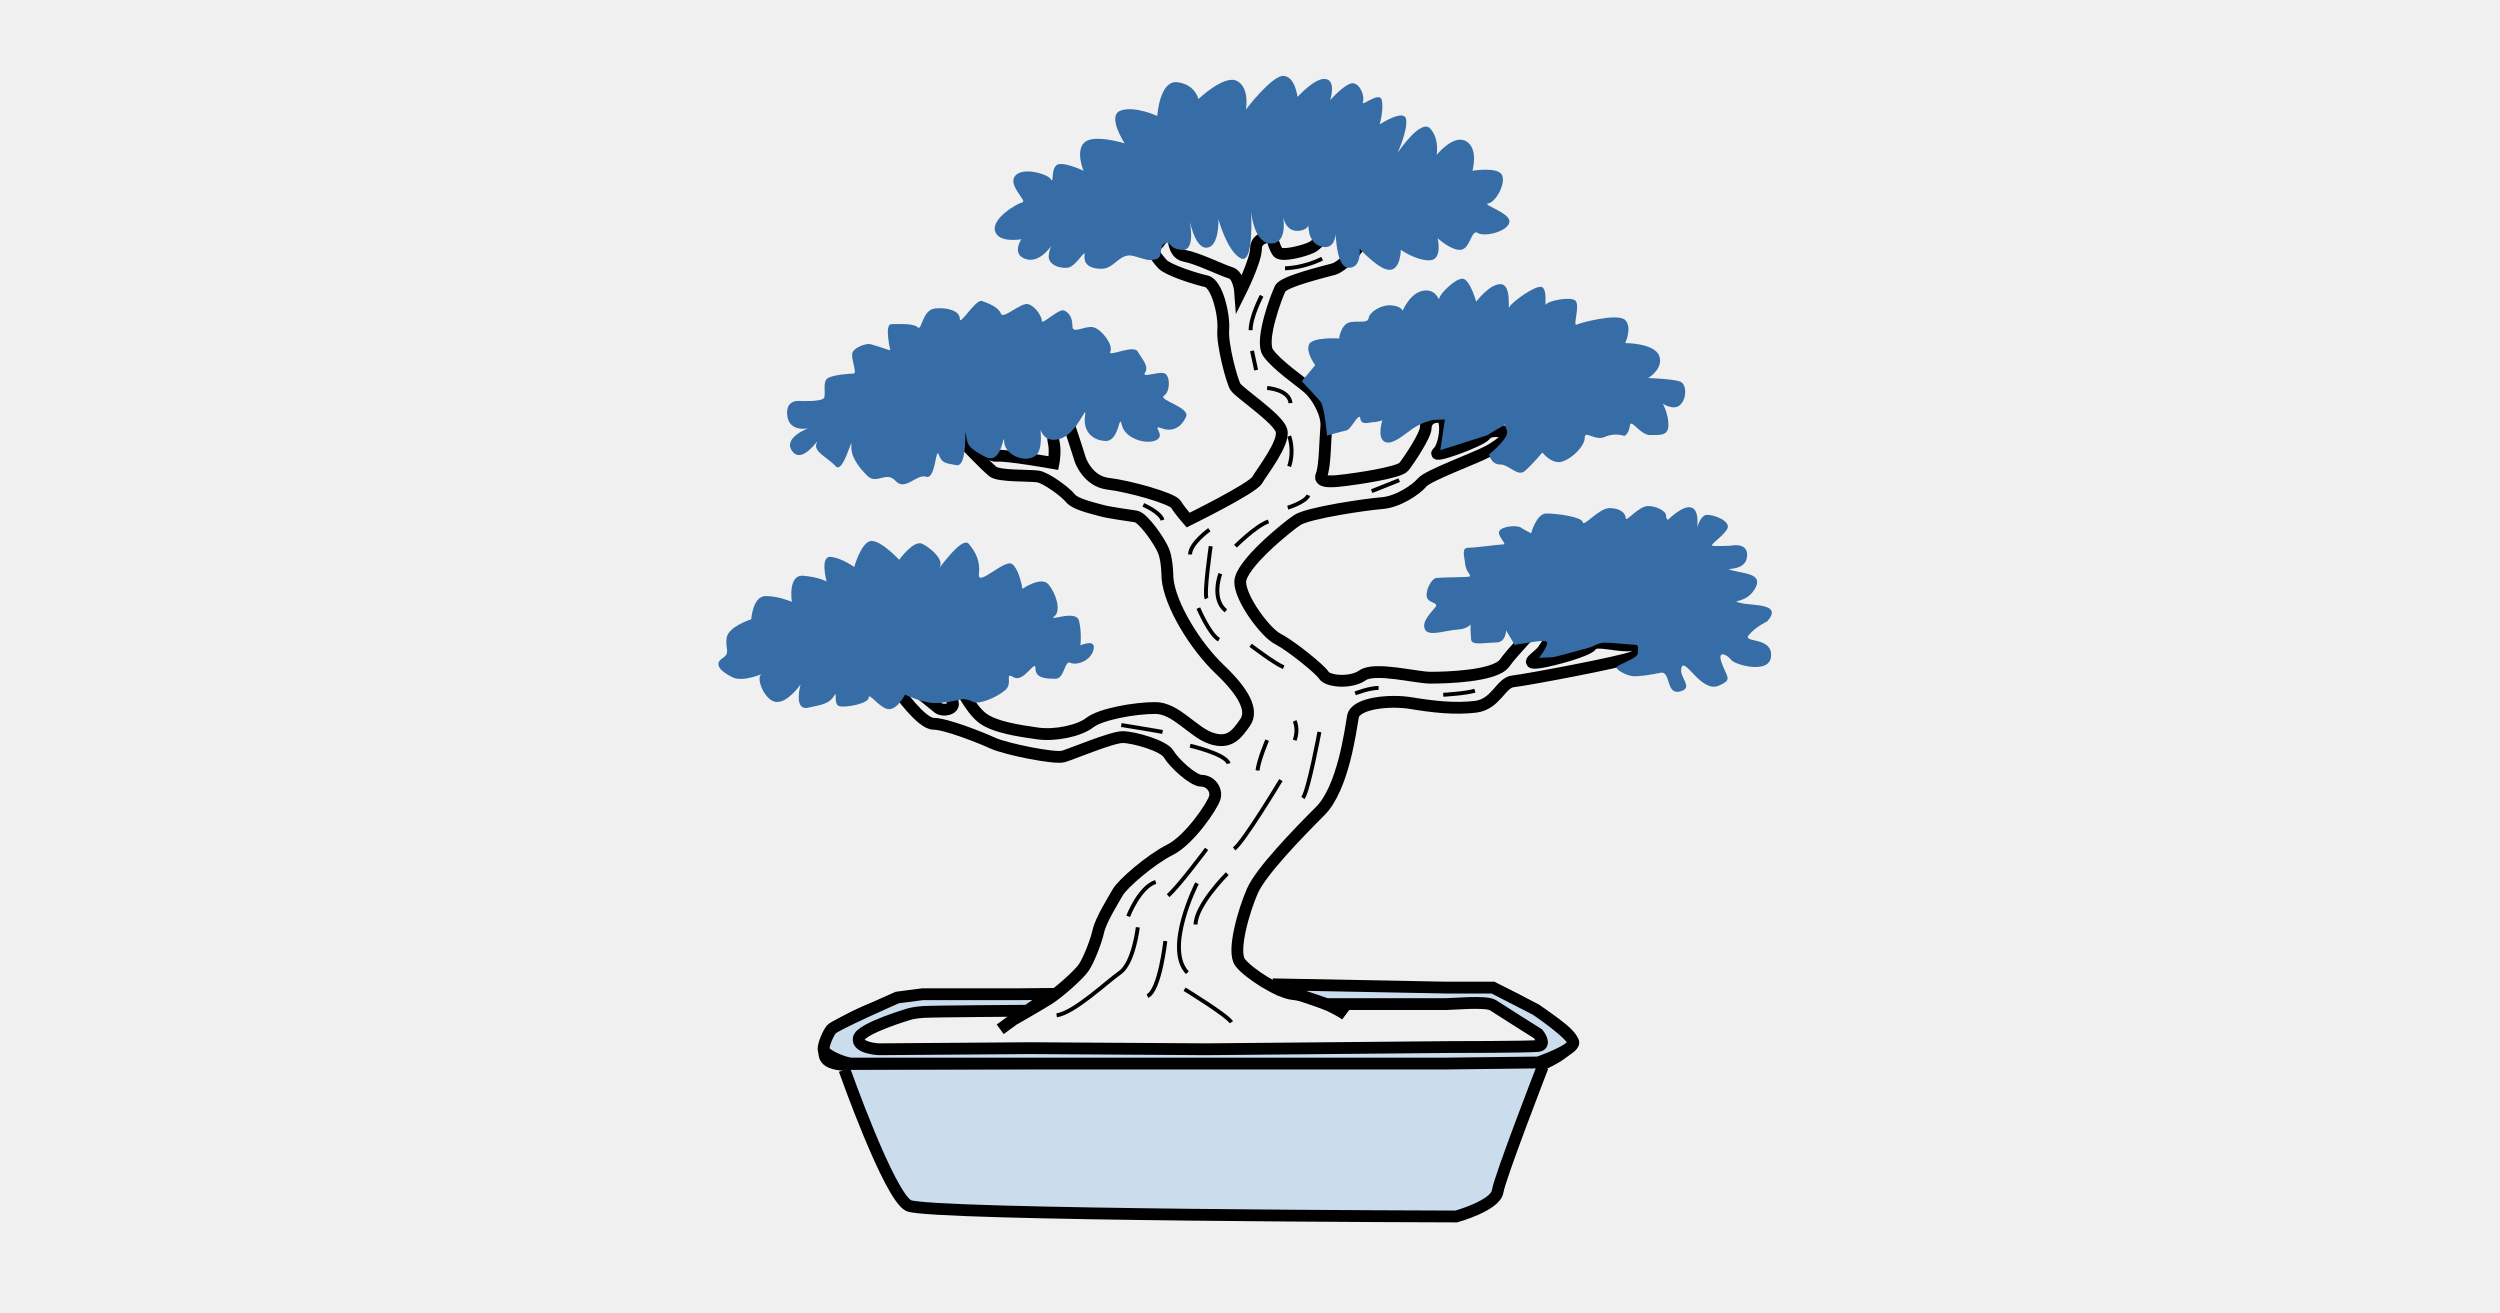
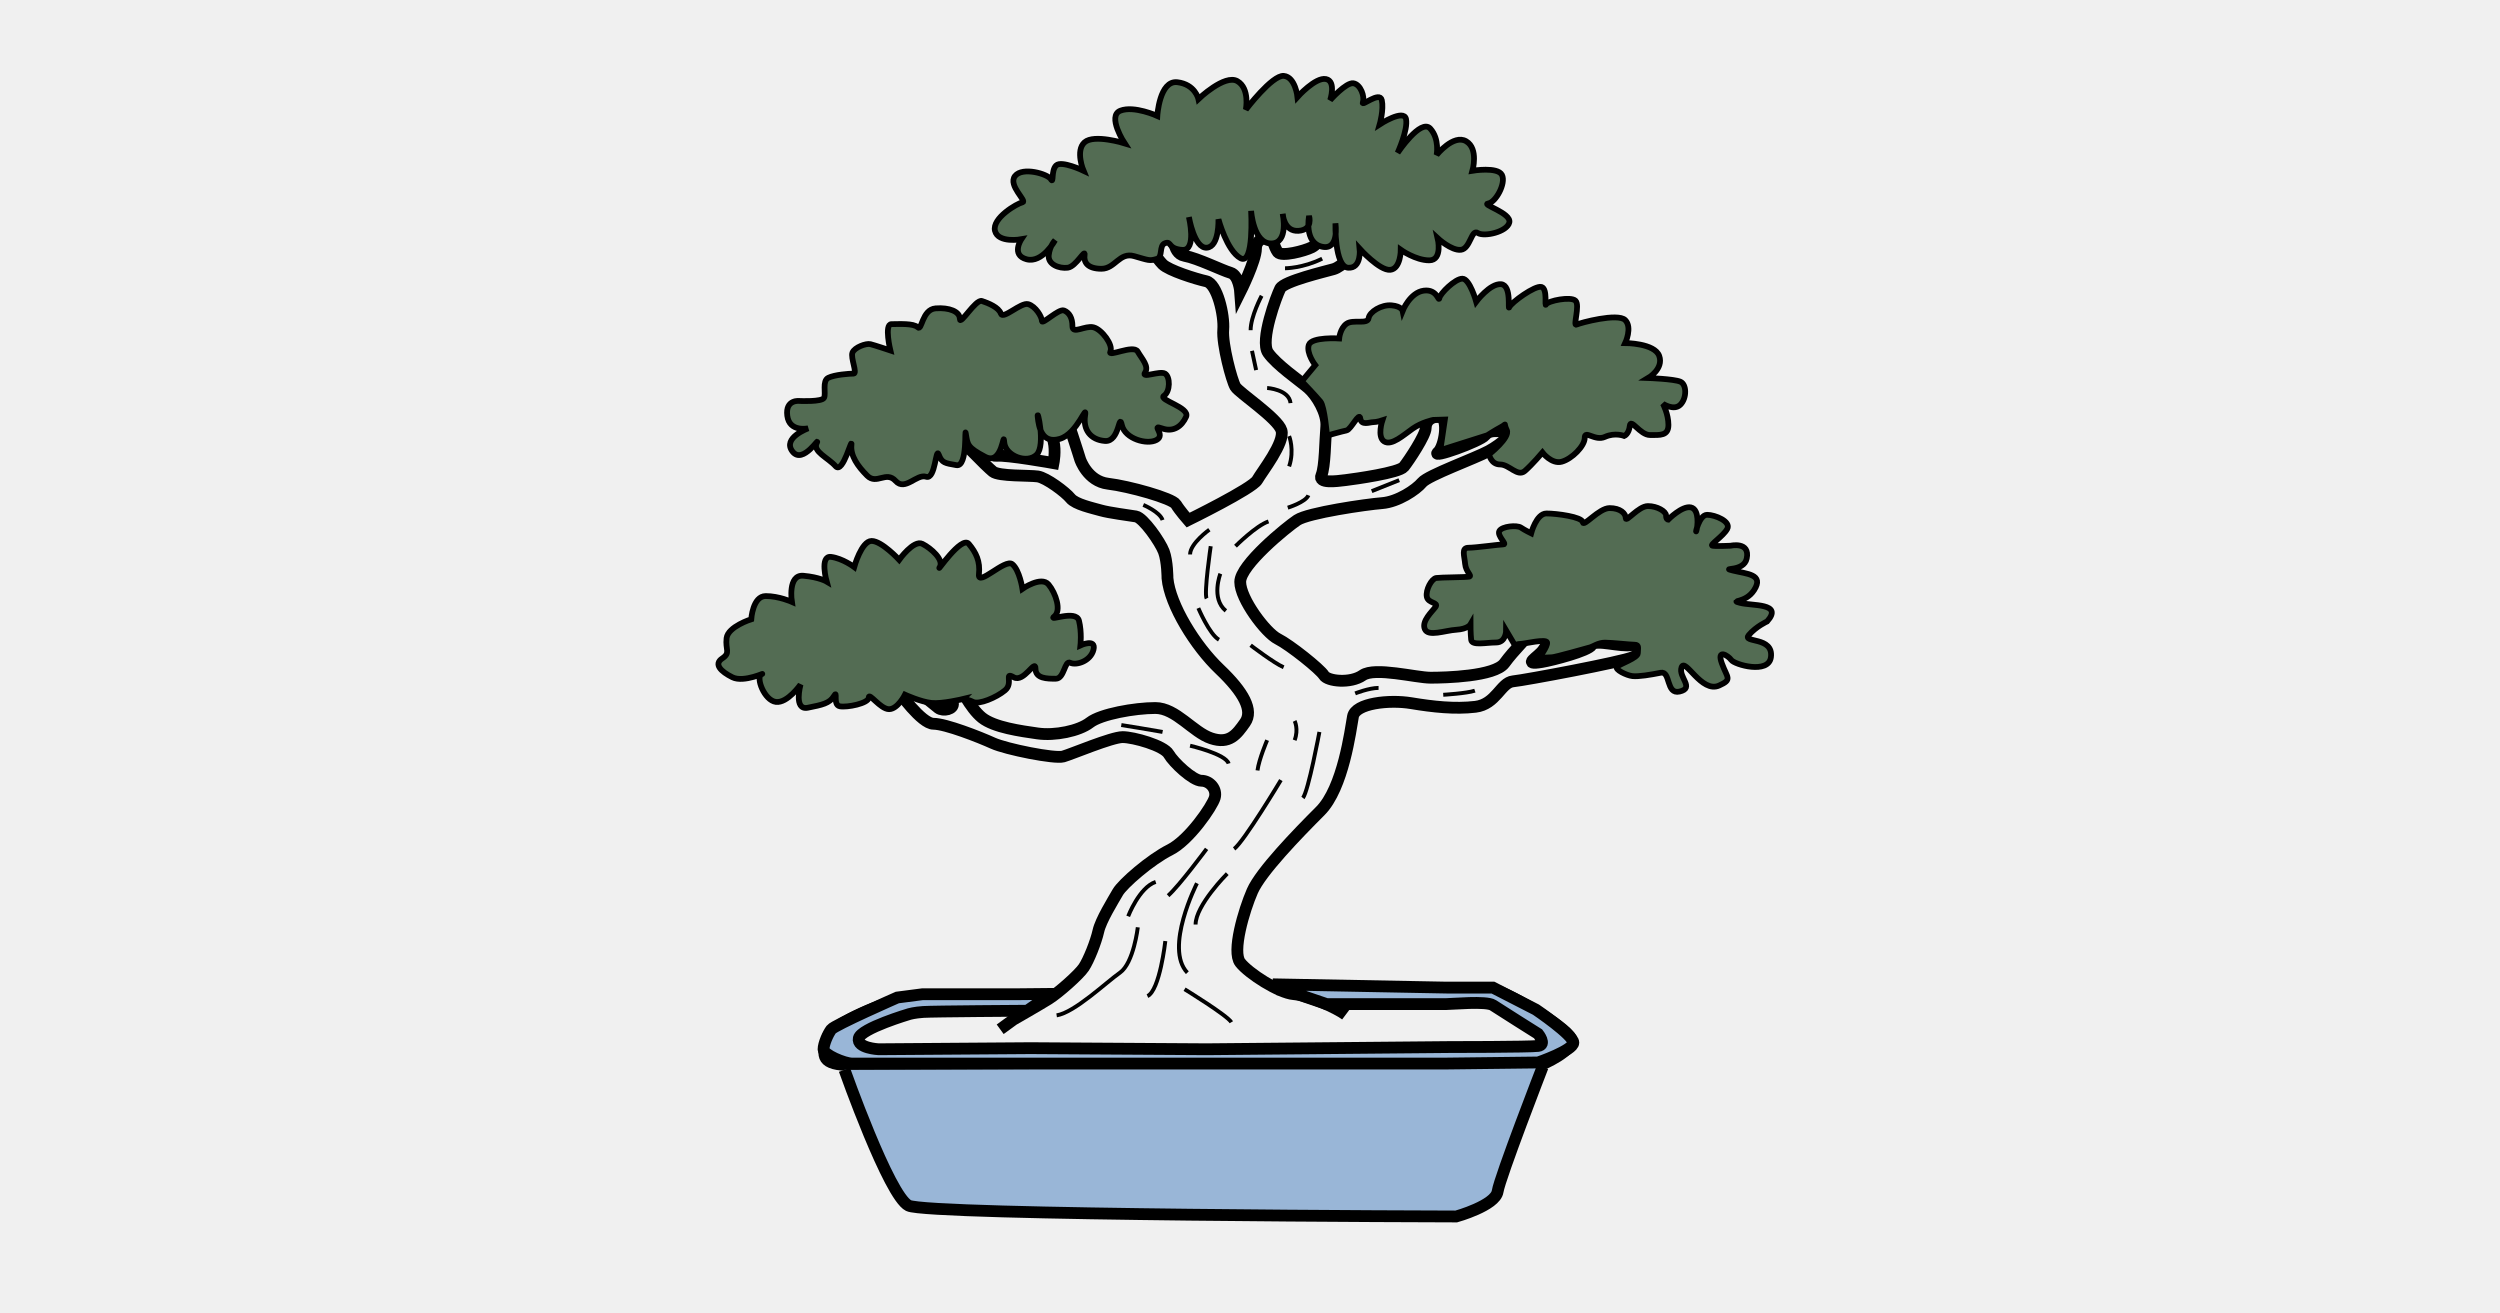
<svg xmlns="http://www.w3.org/2000/svg" viewBox="0 0 1200 630" version="1.1" id="svg19" xml:space="preserve">
  <defs id="defs1">
    <style id="style1">
        .st_light_blue{fill:#ccddec}
        .st_medium_blue{fill:#99badd}
        .st_dark_blue{fill:#4c86c5}
        .st_white{fill:#fff}
    </style>
  </defs>
  <g id="layer3">
    <path style="fill:none;stroke:#000000;stroke-width:5.669;paint-order:fill markers stroke" d="m 480.085,494.051 6.401,-4.655 c 0,0 12.22,-6.983 16.876,-9.893 4.655,-2.91 14.548,-11.638 16.876,-15.13 2.328,-3.492 5.819,-12.22 6.983,-17.458 1.164,-5.237 6.983,-14.548 9.311,-18.621 2.328,-4.073 15.712,-15.712 25.023,-20.367 9.311,-4.655 20.367,-20.949 21.531,-25.023 1.164,-4.073 -2.328,-8.147 -6.401,-8.147 -4.073,0 -13.384,-8.729 -15.712,-12.802 -2.328,-4.073 -16.876,-8.147 -22.113,-8.147 -5.237,0 -24.441,8.147 -28.514,9.311 -4.073,1.164 -27.35,-3.492 -33.751,-6.401 -6.401,-2.91 -22.695,-9.311 -28.514,-9.311 -5.819,0 -16.876,-15.712 -16.876,-15.712 0,0 2.328,-2.328 4.655,-2.328 2.328,0 12.22,8.729 14.548,10.475 2.328,1.746 7.565,0.582 6.983,-2.328 -0.582,-2.91 -1.746,-8.729 -0.582,-11.056 1.164,-2.328 3.492,2.328 3.492,2.328 0,0 5.237,11.057 11.056,15.712 5.819,4.655 18.621,6.401 26.768,7.565 8.147,1.164 19.785,-1.164 25.023,-5.237 5.237,-4.073 21.531,-6.983 31.424,-6.983 9.893,0 18.04,11.638 26.768,14.548 8.729,2.91 12.22,-1.746 16.294,-7.565 4.073,-5.819 -0.582,-14.548 -12.22,-25.605 -11.638,-11.057 -23.859,-30.842 -25.023,-43.644 0,0 0,-8.147 -1.746,-12.802 -1.746,-4.655 -9.893,-16.294 -13.384,-16.876 -3.492,-0.582 -12.802,-1.746 -16.876,-2.91 -4.073,-1.164 -12.22,-2.91 -14.548,-5.819 -2.328,-2.91 -11.638,-9.893 -15.712,-10.475 -4.073,-0.582 -18.621,0 -21.531,-2.328 -2.91,-2.328 -18.04,-17.458 -19.203,-20.367 -1.164,-2.91 7.565,1.164 7.565,1.164 0,0 8.729,12.22 13.384,11.638 4.655,-0.582 27.35,3.492 27.35,3.492 0,0 1.164,-5.819 0,-10.475 -1.164,-4.655 5.237,-8.729 5.237,-12.22 0,-3.492 7.565,20.949 7.565,20.949 0,0 3.492,10.475 13.384,11.638 9.893,1.164 30.842,6.983 32.588,9.893 1.746,2.91 5.819,7.565 5.819,7.565 0,0 30.842,-15.13 33.17,-19.203 2.328,-4.073 13.384,-18.04 11.638,-23.859 -1.746,-5.819 -20.367,-18.04 -22.113,-20.949 -1.746,-2.91 -6.401,-20.367 -5.819,-27.35 0.582,-6.983 -2.91,-22.113 -8.147,-23.277 -5.237,-1.164 -18.04,-5.237 -20.949,-8.147 -2.91,-2.91 -7.565,-10.475 -7.565,-10.475 0,0 4.655,2.328 5.819,0 1.164,-2.328 6.983,-5.819 6.983,-5.819 0,0 -1.164,11.056 5.237,12.22 6.401,1.164 18.04,6.983 22.113,8.147 4.073,1.164 4.655,9.311 4.655,9.311 0,0 7.565,-15.13 7.565,-20.949 0,-5.819 7.565,-5.819 7.565,-5.819 0,0 1.164,5.237 2.91,7.565 1.746,2.328 12.802,-0.582 16.294,-2.328 3.492,-1.746 9.311,-9.311 9.311,-11.638 0,-2.328 4.073,1.746 8.147,2.91 4.073,1.164 7.565,4.655 5.237,8.147 -2.328,3.492 -8.147,9.893 -12.22,11.057 -4.073,1.164 -23.859,5.819 -25.605,9.311 -1.746,3.492 -9.893,25.023 -5.819,30.842 4.073,5.819 15.13,13.384 19.203,16.876 4.073,3.492 9.311,12.22 8.729,18.621 -0.582,6.401 -0.582,19.203 -2.328,23.277 -1.746,4.073 6.983,2.91 11.638,2.328 4.655,-0.582 25.605,-3.492 27.932,-6.401 2.328,-2.91 10.475,-15.13 10.475,-18.621 0,-3.492 2.91,-5.819 6.983,-5.237 4.073,0.582 2.11,14.124 -1.058,16.876 -4.02,3.492 20.262,-5.237 22.59,-8.147 2.328,-2.91 6.401,-1.746 10.475,-1.746 4.073,0 -2.328,5.819 -8.729,9.311 -6.401,3.492 -29.096,11.638 -32.006,15.13 -2.91,3.492 -11.638,9.311 -19.203,9.893 -7.565,0.582 -35.497,4.655 -40.734,8.147 -5.237,3.492 -27.35,21.531 -27.35,29.678 0,8.147 12.22,24.441 18.04,27.35 5.819,2.91 20.367,14.548 22.113,17.458 1.746,2.91 12.802,4.073 18.621,0 5.819,-4.073 25.605,1.164 32.588,1.164 6.983,0 30.842,-0.582 35.497,-6.983 4.655,-6.401 11.056,-12.22 12.22,-14.548 1.164,-2.328 4.655,-0.582 8.729,-0.582 4.073,0 10e-6,5.237 -2.328,8.729 -2.328,3.492 -10.834,7.565 -0.582,5.819 4.901,-0.835 22.113,-5.237 23.859,-8.147 1.746,-2.91 13.966,1.164 19.203,0 5.237,-1.164 5.819,3.492 0.582,5.819 -5.237,2.328 -51.791,11.056 -57.61,11.638 -5.819,0.582 -8.147,11.056 -18.04,12.22 -9.893,1.164 -20.367,0 -30.842,-1.746 -10.475,-1.746 -26.768,0 -27.932,6.401 -1.164,6.401 -4.655,34.333 -15.712,45.39 -11.057,11.057 -28.514,29.096 -32.588,38.407 -4.073,9.311 -9.893,29.096 -5.819,34.333 4.073,5.237 18.621,14.548 25.605,15.13 6.983,0.582 20.367,6.401 25.023,9.893" id="path1" />
    <path style="fill:none;stroke:#000000;stroke-width:5.669;paint-order:fill markers stroke" d="m 504.567,478.745 c 0,0 -60.598,-2.898 -72.19,0.58 -11.592,3.478 -33.616,12.171 -35.355,19.127 -1.739,6.955 -4.057,12.171 9.274,12.751 13.331,0.58 333.267,0 333.267,0 0,0 16.808,-6.955 14.49,-12.751 -2.318,-5.796 -33.037,-23.763 -38.833,-23.763 -5.796,0 -102.524,0.174 -102.524,0.174" id="path2" />
-     <path style="fill:#cbdced;fill-opacity:1;stroke:#000000;stroke-width:5.669;paint-order:fill markers stroke" d="m 405.358,513.517 c 0,0 21.358,60.465 30.765,65.168 9.407,4.704 262.883,5.226 262.883,5.226 0,0 18.815,-5.226 19.86,-12.021 1.045,-6.794 21.609,-59.816 21.609,-59.816" id="path3" />
-     <path style="fill:#366da6;stroke:none;stroke-width:5.669;paint-order:fill markers stroke;fill-opacity:1" d="m 462.228,335.533 c 0,0 2.088,0 4.873,1.392 2.784,1.392 11.138,-2.088 15.315,-5.569 4.177,-3.481 -0.696,-9.05 4.177,-6.265 4.873,2.784 10.442,-9.05 10.442,-4.177 0,4.873 5.569,4.873 9.746,4.873 4.177,0 4.177,-9.05 6.961,-7.657 2.784,1.392 9.746,-0.696 11.138,-6.265 1.392,-5.569 -6.265,-2.088 -6.265,-2.088 0,0 0.696,-6.265 -0.696,-11.834 -1.392,-5.569 -15.315,0.696 -11.834,-2.088 3.481,-2.785 0.696,-11.138 -2.784,-15.315 -3.481,-4.177 -12.53,2.088 -12.53,2.088 0,0 -1.392,-9.05 -4.873,-11.834 -3.481,-2.784 -16.707,11.138 -16.011,4.873 0.696,-6.265 -1.392,-10.442 -4.873,-14.619 -3.481,-4.177 -16.011,14.619 -13.923,11.138 2.088,-3.481 -4.177,-9.05 -8.354,-11.138 -4.177,-2.088 -11.138,7.657 -11.138,7.657 0,0 -8.354,-9.05 -13.226,-9.05 -4.873,0 -8.354,12.53 -8.354,12.53 0,0 -5.569,-4.177 -11.138,-4.873 -5.569,-0.696 -2.088,11.834 -2.088,11.834 0,0 -3.481,-2.088 -11.138,-2.784 -7.657,-0.696 -5.569,12.53 -5.569,12.53 0,0 -6.265,-2.785 -12.53,-2.785 -6.265,0 -6.961,11.138 -6.961,11.138 0,0 -11.138,3.481 -11.834,9.05 -0.696,5.569 2.088,6.961 -2.088,9.746 -4.177,2.785 -0.696,6.265 4.873,9.05 5.569,2.784 16.707,-2.784 13.923,-1.392 -2.785,1.392 1.392,12.53 6.961,13.226 5.569,0.696 11.834,-8.354 11.834,-8.354 0,0 -3.481,12.53 3.481,11.138 6.961,-1.392 10.442,-2.088 12.53,-5.569 2.088,-3.481 -0.696,4.177 2.785,4.873 3.481,0.696 13.923,-1.392 13.923,-4.177 0,-2.784 5.569,5.569 9.746,5.569 4.177,0 7.657,-6.961 7.657,-6.961 0,0 7.574,3.457 12.749,3.974 5.175,0.518 15.096,-1.886 15.096,-1.886 z" id="path4" />
+     <path style="fill:#99b6d7;fill-opacity:1;stroke:#000000;stroke-width:5.669;paint-order:fill markers stroke" d="m 405.358,513.517 c 0,0 21.358,60.465 30.765,65.168 9.407,4.704 262.883,5.226 262.883,5.226 0,0 18.815,-5.226 19.86,-12.021 1.045,-6.794 21.609,-59.816 21.609,-59.816" id="path3" />
+     <path style="fill:#536c53;stroke:#000000;stroke-width:2.769;paint-order:fill markers stroke;fill-opacity:1;stroke-dasharray:none" d="m 462.228,335.533 c 0,0 2.088,0 4.873,1.392 2.784,1.392 11.138,-2.088 15.315,-5.569 4.177,-3.481 -0.696,-9.05 4.177,-6.265 4.873,2.784 10.442,-9.05 10.442,-4.177 0,4.873 5.569,4.873 9.746,4.873 4.177,0 4.177,-9.05 6.961,-7.657 2.784,1.392 9.746,-0.696 11.138,-6.265 1.392,-5.569 -6.265,-2.088 -6.265,-2.088 0,0 0.696,-6.265 -0.696,-11.834 -1.392,-5.569 -15.315,0.696 -11.834,-2.088 3.481,-2.785 0.696,-11.138 -2.784,-15.315 -3.481,-4.177 -12.53,2.088 -12.53,2.088 0,0 -1.392,-9.05 -4.873,-11.834 -3.481,-2.784 -16.707,11.138 -16.011,4.873 0.696,-6.265 -1.392,-10.442 -4.873,-14.619 -3.481,-4.177 -16.011,14.619 -13.923,11.138 2.088,-3.481 -4.177,-9.05 -8.354,-11.138 -4.177,-2.088 -11.138,7.657 -11.138,7.657 0,0 -8.354,-9.05 -13.226,-9.05 -4.873,0 -8.354,12.53 -8.354,12.53 0,0 -5.569,-4.177 -11.138,-4.873 -5.569,-0.696 -2.088,11.834 -2.088,11.834 0,0 -3.481,-2.088 -11.138,-2.784 -7.657,-0.696 -5.569,12.53 -5.569,12.53 0,0 -6.265,-2.785 -12.53,-2.785 -6.265,0 -6.961,11.138 -6.961,11.138 0,0 -11.138,3.481 -11.834,9.05 -0.696,5.569 2.088,6.961 -2.088,9.746 -4.177,2.785 -0.696,6.265 4.873,9.05 5.569,2.784 16.707,-2.784 13.923,-1.392 -2.785,1.392 1.392,12.53 6.961,13.226 5.569,0.696 11.834,-8.354 11.834,-8.354 0,0 -3.481,12.53 3.481,11.138 6.961,-1.392 10.442,-2.088 12.53,-5.569 2.088,-3.481 -0.696,4.177 2.785,4.873 3.481,0.696 13.923,-1.392 13.923,-4.177 0,-2.784 5.569,5.569 9.746,5.569 4.177,0 7.657,-6.961 7.657,-6.961 0,0 7.574,3.457 12.749,3.974 5.175,0.518 15.096,-1.886 15.096,-1.886 z" id="path4" />
    <path style="fill:none;fill-opacity:1;stroke:#000000;stroke-width:1.89;paint-order:fill markers stroke;stroke-dasharray:none" d="m 614.826,374.443 c 0,0 -17.831,29.718 -22.453,33.02" id="path5" />
    <path style="fill:none;fill-opacity:1;stroke:#000000;stroke-width:1.89;stroke-dasharray:none;paint-order:fill markers stroke" d="m 579.165,407.463 c 0,0 -13.208,17.831 -18.491,22.453" id="path6" />
    <path style="fill:none;fill-opacity:1;stroke:#000000;stroke-width:1.89;stroke-dasharray:none;paint-order:fill markers stroke" d="m 541.523,439.822 c 0,0 5.283,-13.868 13.208,-16.51" id="path7" />
    <path style="fill:none;fill-opacity:1;stroke:#000000;stroke-width:1.89;stroke-dasharray:none;paint-order:fill markers stroke" d="m 568.599,474.823 c 0,0 20.472,12.547 22.453,15.849" id="path8" />
    <path style="fill:none;fill-opacity:1;stroke:#000000;stroke-width:1.89;stroke-dasharray:none;paint-order:fill markers stroke" d="m 574.542,423.973 c 0,0 -15.849,31.038 -4.623,42.926" id="path9" />
    <path style="fill:none;fill-opacity:1;stroke:#000000;stroke-width:1.89;stroke-dasharray:none;paint-order:fill markers stroke" d="m 546.145,445.105 c 0,0 -1.981,17.17 -8.585,21.793 -6.604,4.623 -21.793,19.151 -30.378,20.472" id="path10" />
    <path style="fill:none;fill-opacity:1;stroke:#000000;stroke-width:1.89;stroke-dasharray:none;paint-order:fill markers stroke" d="m 580.486,254.251 c 0,0 -9.246,6.604 -9.246,11.887" id="path11" />
    <path style="fill:none;fill-opacity:1;stroke:#000000;stroke-width:1.89;stroke-dasharray:none;paint-order:fill markers stroke" d="m 575.203,291.894 c 0,0 5.283,12.547 9.906,15.189" id="path12" />
    <path style="fill:none;fill-opacity:1;stroke:#000000;stroke-width:1.89;stroke-dasharray:none;paint-order:fill markers stroke" d="m 621.43,346.046 c 0,0 1.981,3.962 0,9.246" id="path13" />
    <path style="fill:none;fill-opacity:1;stroke:#000000;stroke-width:1.89;stroke-dasharray:none;paint-order:fill markers stroke" d="m 608.222,355.292 c 0,0 -3.962,9.246 -4.623,14.529" id="path14" />
    <path style="fill:none;fill-opacity:1;stroke:#000000;stroke-width:1.89;stroke-dasharray:none;paint-order:fill markers stroke" d="m 589.071,419.35 c 0,0 -15.189,15.189 -15.189,24.435" id="path15" />
    <path style="fill:none;fill-opacity:1;stroke:#000000;stroke-width:1.89;stroke-dasharray:none;paint-order:fill markers stroke" d="m 559.353,451.709 c 0,0 -2.642,23.774 -8.585,26.416" id="path16" />
    <path style="fill:none;fill-opacity:1;stroke:#000000;stroke-width:1.89;stroke-dasharray:none;paint-order:fill markers stroke" d="m 581.146,262.176 c 0,0 -3.302,22.453 -1.981,25.095" id="path17" />
    <path style="fill:none;fill-opacity:1;stroke:#000000;stroke-width:1.89;stroke-dasharray:none;paint-order:fill markers stroke" d="m 618.789,209.345 c 0,0 2.642,6.604 0,14.529" id="path18" />
    <path style="fill:none;fill-opacity:1;stroke:#000000;stroke-width:1.89;stroke-dasharray:none;paint-order:fill markers stroke" d="m 593.033,262.176 c 0,0 9.906,-9.906 15.849,-11.887" id="path20" />
    <path style="fill:none;fill-opacity:1;stroke:#000000;stroke-width:1.89;stroke-dasharray:none;paint-order:fill markers stroke" d="m 605.581,141.985 c 0,0 -5.283,9.906 -5.283,16.51" id="path21" />
    <path style="fill:none;fill-opacity:1;stroke:#000000;stroke-width:1.89;stroke-dasharray:none;paint-order:fill markers stroke" d="m 608.222,186.231 c 0,0 10.566,0.66 11.227,7.264" id="path23" />
    <path style="fill:none;fill-opacity:1;stroke:#000000;stroke-width:1.89;stroke-dasharray:none;paint-order:fill markers stroke" d="m 618.128,243.685 c 0,0 8.585,-2.642 9.906,-5.944" id="path24" />
    <path style="fill:none;fill-opacity:1;stroke:#000000;stroke-width:1.89;stroke-dasharray:none;paint-order:fill markers stroke" d="m 633.317,351.329 c 0,0 -5.283,28.397 -7.925,31.699" id="path25" />
    <path style="fill:none;fill-opacity:1;stroke:#000000;stroke-width:1.89;stroke-dasharray:none;paint-order:fill markers stroke" d="m 600.298,309.725 c 0,0 11.227,8.585 15.849,10.566" id="path26" />
    <path style="fill:none;fill-opacity:1;stroke:#000000;stroke-width:1.89;stroke-dasharray:none;paint-order:fill markers stroke" d="m 585.769,275.384 c 0,0 -4.623,11.887 2.642,17.831" id="path27" />
    <path style="fill:none;fill-opacity:1;stroke:#000000;stroke-width:1.89;stroke-dasharray:none;paint-order:fill markers stroke" d="m 571.24,357.933 c 0,0 17.17,3.962 18.491,8.585" id="path28" />
    <path style="fill:none;fill-opacity:1;stroke:#000000;stroke-width:1.89;stroke-dasharray:none;paint-order:fill markers stroke" d="m 538.221,348.027 c 0,0 16.51,2.642 19.812,3.302" id="path29" />
    <path style="fill:none;fill-opacity:1;stroke:#000000;stroke-width:1.89;stroke-dasharray:none;paint-order:fill markers stroke" d="m 548.787,242.364 c 0,0 7.925,3.302 9.246,7.264" id="path30" />
    <path style="fill:none;fill-opacity:1;stroke:#000000;stroke-width:1.89;stroke-dasharray:none;paint-order:fill markers stroke" d="m 600.958,168.4 1.981,9.246" id="path31" />
    <path style="fill:none;fill-opacity:1;stroke:#000000;stroke-width:1.89;stroke-dasharray:none;paint-order:fill markers stroke" d="m 616.808,128.777 c 0,0 8.585,0 17.831,-4.623" id="path32" />
    <path style="fill:none;fill-opacity:1;stroke:#000000;stroke-width:1.89;stroke-dasharray:none;paint-order:fill markers stroke" d="m 658.412,235.76 13.208,-5.283" id="path33" />
    <path style="fill:none;fill-opacity:1;stroke:#000000;stroke-width:1.89;stroke-dasharray:none;paint-order:fill markers stroke" d="m 650.488,332.838 c 0,0 6.604,-2.642 11.227,-2.642" id="path34" />
    <path style="fill:none;fill-opacity:1;stroke:#000000;stroke-width:1.89;stroke-dasharray:none;paint-order:fill markers stroke" d="m 692.753,333.499 c 0,0 11.227,-0.66 15.189,-1.981" id="path35" />
-     <path style="fill:#366da6;fill-opacity:1;stroke:none;stroke-width:5.669;stroke-dasharray:none;paint-order:fill markers stroke" d="m 383.93,192.47 c 0,0 10.609,0.505 11.619,-1.516 1.01,-2.021 -1.01,-8.083 2.021,-9.598 3.031,-1.516 10.103,-2.021 12.124,-2.021 2.021,0 -1.516,-7.578 -0.505,-10.103 1.01,-2.526 6.567,-4.547 8.588,-4.041 2.021,0.505 9.598,3.031 9.598,3.031 0,0 -3.031,-12.629 0.505,-12.629 3.536,0 10.609,-0.505 12.629,1.516 2.021,2.021 2.021,-8.588 8.588,-9.093 6.567,-0.505 11.619,1.516 11.619,5.052 0,3.536 7.578,-9.598 10.609,-8.588 3.031,1.01 8.083,3.031 9.093,6.062 1.01,3.031 9.598,-5.557 13.134,-4.547 3.536,1.01 6.567,6.062 6.567,8.083 0,2.021 8.083,-6.062 10.609,-5.052 2.526,1.01 4.041,3.536 4.041,7.578 0,4.041 6.062,-0.505 10.103,0.505 4.041,1.01 9.598,8.588 8.083,11.619 -1.516,3.031 11.114,-3.536 13.134,0 2.021,3.536 5.557,7.072 3.536,10.103 -2.021,3.031 7.072,-1.01 9.598,0.505 2.526,1.516 2.526,8.588 -0.505,10.609 -3.031,2.021 12.629,5.557 10.609,10.103 -2.021,4.547 -6.062,7.578 -11.619,5.557 -5.557,-2.021 2.021,3.031 -2.526,5.557 -4.547,2.526 -15.155,-0.505 -16.671,-7.072 -1.516,-6.567 -1.01,8.083 -8.083,7.578 -7.072,-0.505 -10.609,-5.557 -9.598,-12.124 1.01,-6.567 -3.536,8.588 -12.124,11.114 -8.588,2.526 -10.103,-5.557 -10.609,-10.609 -0.505,-5.052 4.041,13.64 -0.505,18.186 -4.547,4.547 -15.049,0.623 -15.554,-5.944 -0.505,-6.567 -0.611,11.501 -9.199,6.955 -8.588,-4.547 -8.353,-5.732 -9.234,-11.031 -0.75,-4.513 1.057,16.083 -4.5,15.072 -5.557,-1.01 -6.978,-1.01 -8.493,-5.052 -1.516,-4.041 -1.516,12.124 -6.062,10.609 -4.547,-1.516 -10.103,7.072 -14.65,2.021 -4.547,-5.052 -9.093,2.021 -13.64,-2.526 -4.547,-4.547 -8.083,-9.598 -7.578,-14.65 0.505,-5.052 -4.041,14.145 -7.578,10.103 -3.536,-4.041 -11.114,-7.072 -9.093,-11.114 2.021,-4.041 -6.567,10.609 -11.619,4.041 -5.052,-6.567 7.578,-11.137 7.578,-11.137 0,0 -9.07,2.055 -10.08,-6.027 -1.01,-8.083 6.039,-7.084 6.039,-7.084 z" id="path36" />
-     <path style="fill:#366da6;fill-opacity:1;stroke:none;stroke-width:5.669;stroke-dasharray:none;paint-order:fill markers stroke" d="m 555.166,124.32 c -3.496,0.99 -3.707,0.644 -10.79,-1.38 -7.083,-2.024 -9.107,6.071 -15.684,6.071 -6.577,0 -8.601,-3.036 -8.095,-6.577 0.506,-3.541 -4.047,5.565 -8.095,6.071 -4.047,0.506 -9.613,-1.518 -9.107,-6.071 0.506,-4.553 3.036,-7.083 3.036,-7.083 0,0 -6.071,11.13 -13.66,9.107 -7.589,-2.024 -2.53,-9.613 -2.53,-9.613 0,0 -11.13,2.024 -12.648,-4.047 -1.518,-6.071 10.624,-13.154 13.154,-13.66 2.53,-0.506 -7.083,-8.095 -3.541,-12.648 3.541,-4.553 15.684,-1.012 17.201,1.518 1.518,2.53 0,-4.047 2.53,-6.577 2.53,-2.53 13.154,2.53 13.154,2.53 0,0 -4.047,-9.613 0.506,-13.66 4.553,-4.047 19.225,0.506 19.225,0.506 0,0 -8.601,-13.154 -2.024,-15.684 6.577,-2.53 17.707,2.53 17.707,2.53 0,0 1.012,-17.201 9.613,-16.19 8.601,1.012 10.119,8.095 10.119,8.095 0,0 12.648,-12.142 18.719,-8.601 6.071,3.541 4.047,13.66 4.047,13.66 0,0 12.648,-16.696 18.213,-16.19 5.565,0.506 6.577,10.119 6.577,10.119 0,0 8.601,-9.613 13.66,-8.601 5.059,1.012 2.024,10.119 2.024,10.119 0,0 7.589,-8.601 11.13,-8.095 3.541,0.506 5.565,6.577 4.553,9.107 -1.012,2.53 8.095,-5.565 9.107,-1.012 1.012,4.553 -1.012,11.636 -1.012,11.636 0,0 11.636,-7.589 12.648,-2.53 1.012,5.059 -4.047,16.19 -4.047,16.19 0,0 11.13,-16.696 15.684,-11.636 4.553,5.059 3.036,12.648 3.036,12.648 0,0 8.095,-10.119 14.166,-6.577 6.071,3.541 3.036,14.166 3.036,14.166 0,0 12.142,-2.024 14.166,2.024 2.024,4.047 -3.036,13.154 -6.577,13.66 -3.541,0.506 11.13,4.553 10.119,9.107 -1.012,4.553 -12.142,7.083 -15.178,5.059 -3.036,-2.024 -3.541,7.589 -8.095,8.095 -4.553,0.506 -11.13,-5.565 -11.13,-5.565 0,0 2.53,10.624 -4.047,10.624 -6.577,0 -13.66,-5.059 -13.66,-5.059 0,0 0,9.107 -5.059,9.613 -5.059,0.506 -14.672,-10.119 -14.672,-10.119 0,0 1.012,9.613 -5.565,9.107 -6.577,-0.506 -6.071,-21.249 -6.071,-21.249 0,0 2.024,13.154 -6.577,11.13 -8.601,-2.024 -6.071,-14.672 -6.071,-14.672 0,0 2.024,6.577 -5.059,7.083 -7.083,0.506 -7.589,-8.095 -7.589,-8.095 0,0 3.036,14.166 -5.565,14.166 -8.601,0 -9.613,-15.684 -9.613,-15.684 0,0 1.518,26.308 -5.059,22.767 -6.577,-3.541 -10.624,-18.719 -10.624,-18.719 0,0 0.506,13.154 -5.565,13.66 -6.071,0.506 -8.601,-14.672 -8.601,-14.672 0,0 3.896,16.234 -3.187,15.728 -7.083,-0.506 -5.031,-4.382 -8.227,-3.231 -3.17,1.141 -0.863,6.684 -4.105,7.602 z" id="path37" />
-     <path style="fill:#366da6;fill-opacity:1;stroke:none;stroke-width:5.669;stroke-dasharray:none;paint-order:fill markers stroke" d="m 624.864,183.024 6.453,-7.757 c 0,0 -4.415,-5.739 -3.09,-9.713 1.324,-3.973 14.569,-3.09 14.569,-3.09 0,0 0.441,-4.856 3.532,-7.064 3.09,-2.207 10.154,0.441 10.596,-2.649 0.441,-3.09 6.181,-6.622 11.037,-6.181 4.856,0.441 5.298,2.649 5.298,2.649 0,0 3.532,-8.83 10.154,-9.713 6.622,-0.883 7.064,5.739 7.505,3.532 0.441,-2.207 7.505,-9.271 11.037,-9.271 3.532,0 6.622,11.037 6.622,11.037 0,0 6.622,-8.83 11.92,-8.388 5.298,0.441 3.09,13.244 3.973,11.037 0.883,-2.207 12.361,-10.596 15.452,-9.713 3.09,0.883 1.324,10.154 2.207,8.388 0.883,-1.766 11.92,-3.973 14.127,-1.766 2.207,2.207 -1.324,12.361 0.441,11.478 1.766,-0.883 19.867,-5.739 23.398,-2.207 3.532,3.532 0,11.037 0,11.037 0,0 14.127,0 16.335,6.181 2.207,6.181 -5.298,10.596 -5.298,10.596 0,0 12.361,0.441 15.452,1.766 3.09,1.324 3.09,7.947 0,11.037 -3.09,3.09 -8.388,-0.441 -8.388,-0.441 0,0 2.649,4.856 2.649,10.154 0,5.298 -3.973,4.856 -8.83,4.856 -4.856,0 -9.271,-8.388 -9.713,-4.415 -0.441,3.973 -2.649,4.856 -2.649,4.856 0,0 -4.415,-1.766 -9.271,0.441 -4.856,2.207 -9.713,-3.532 -9.713,0.441 0,3.973 -6.181,10.154 -11.037,11.478 -4.856,1.324 -9.271,-4.415 -9.271,-4.415 0,0 -4.856,5.739 -8.388,8.83 -3.532,3.09 -7.505,-3.09 -11.92,-3.09 -4.415,0 -5.298,-4.856 -5.298,-4.856 0,0 10.271,-8.106 8.505,-11.638 -1.766,-3.532 0.374,-3.141 -2.745,-1.484 -2.608,1.386 -6.639,3.967 -6.639,3.967 l -22.513,7.137 2.171,-14.691 -5.647,0.178 c 0,0 -5.359,1.079 -9.774,4.17 -4.415,3.09 -10.154,8.388 -13.686,6.181 -3.532,-2.207 -0.883,-10.154 -0.883,-10.154 0,0 -2.649,0.883 -4.415,0.883 -1.766,0 -5.739,1.766 -6.181,-1.766 -0.441,-3.532 -4.415,5.298 -6.622,5.739 -2.207,0.441 -9.353,2.479 -9.353,2.479 0,0 -1.155,-13.856 -3.131,-16.294 -1.966,-2.425 -8.979,-9.774 -8.979,-9.774 z" id="path38" />
-     <path style="fill:#366da6;fill-opacity:1;stroke:none;stroke-width:5.669;stroke-dasharray:none;paint-order:fill markers stroke" d="m 727.132,309.692 -4.194,-7.097 c 0,0 0,5.807 -4.839,5.807 -4.839,0 -11.613,1.613 -11.936,-1.29 -0.323,-2.903 -0.323,-7.42 -0.323,-7.42 0,0 -1.29,2.258 -6.775,2.581 -5.484,0.323 -13.549,3.549 -15.162,-0.323 -1.613,-3.871 3.549,-8.387 5.162,-10.646 1.613,-2.258 -3.549,-1.613 -4.194,-4.839 -0.645,-3.226 2.258,-8.71 4.516,-9.033 2.258,-0.323 14.194,-0.323 15.807,-0.645 1.613,-0.323 -1.613,-2.258 -1.936,-6.129 -0.323,-3.871 -1.936,-7.742 1.613,-7.742 3.549,0 14.839,-1.613 16.775,-1.613 1.936,0 -3.226,-4.194 -1.936,-6.452 1.29,-2.258 8.388,-2.903 10.323,-1.613 1.936,1.29 4.917,2.752 4.917,2.752 0,0 2.503,-9.527 7.342,-9.527 4.839,0 17.098,1.613 17.42,4.194 0.323,2.581 7.742,-6.775 12.904,-6.775 5.162,0 7.742,2.581 7.742,4.839 0,2.258 6.129,-5.807 10.646,-5.807 4.516,0 8.71,2.581 8.71,4.516 0,1.936 0.971,2.031 0.971,2.031 0,0 6.771,-6.87 10.965,-5.902 4.194,0.968 3.226,9.355 2.581,11.291 -0.645,1.936 1.29,-7.742 5.162,-7.742 3.871,0 11.613,3.226 9.678,6.775 -1.936,3.549 -8.71,7.742 -7.097,8.065 1.613,0.323 8.71,0 8.71,0 0,0 9.452,-2.163 7.742,6.129 -1.375,6.665 -13.011,4.192 -6.559,5.805 6.452,1.613 15.047,1.704 10.107,9.357 -4.202,6.511 -11.936,4.735 -6.775,6.129 5.717,1.544 20.975,-0.031 13.022,8.921 0,0 -5.264,2.37 -8.829,6.564 -3.304,3.886 12.027,0.517 10.646,10.646 -1.12,8.218 -17.42,3.549 -19.033,1.29 -1.613,-2.258 -7.097,-5.484 -4.516,1.613 2.581,7.097 5.157,7.724 -1.29,10.646 -8.541,3.871 -16.364,-13.678 -18.065,-8.71 -1.62,4.73 6.504,9.888 -0.968,11.613 -6.557,1.514 -4.194,-10 -9.033,-9.033 -4.839,0.968 -10.646,1.936 -13.549,1.613 -2.903,-0.323 -8.71,-3.226 -7.42,-4.516 1.29,-1.29 10,-4.194 10,-6.452 0,-2.258 0.783,-4.1 -1.475,-4.1 -2.258,0 -11.091,-0.999 -14.317,-0.999 -3.226,0 -5.807,1.936 -7.097,2.258 -1.29,0.323 -16.791,4.777 -18.404,4.777 -1.613,0 -6.129,0.323 -6.129,0.323 0,0 4.194,-5.484 3.871,-7.42 -0.323,-1.936 -10.968,0.645 -12.581,0.645 -1.613,0 -2.903,0.645 -2.903,0.645 z" id="path39" />
-     <path style="fill:#cbdced;fill-opacity:1;stroke:#000000;stroke-width:5.669;stroke-dasharray:none;paint-order:fill markers stroke" d="m 493.075,485.148 11.624,-8.076 -15.323,0.149 h -46.507 l -12.155,1.585 c 0,0 -30.124,13.212 -31.709,15.326 -1.585,2.114 -3.699,6.87 -3.699,9.513 0,2.642 10.041,6.87 13.741,6.87 h 284.324 l 44.921,-0.528 c 0,0 16.911,-5.813 16.911,-9.513 0,-3.699 -17.968,-15.855 -17.968,-15.855 l -20.611,-10.57 h -22.196 l -83.498,-1.585 15.25,5.888 10.643,3.624 h 16.911 40.165 c 3.171,0 19.554,-1.585 22.725,0.528 3.171,2.114 21.668,13.741 21.668,13.741 0,0 4.228,5.285 0,5.813 -4.228,0.528 -42.807,0.528 -42.807,0.528 l -116.266,1.057 -84.557,-0.528 -72.931,0.528 c 0,0 -10.57,-0.528 -9.513,-5.285 1.057,-4.756 24.31,-11.627 24.31,-11.627 0,0 2.393,-0.705 6.644,-0.992 4.465,-0.302 49.904,-0.593 49.904,-0.593 z" id="path40" />
+     <path style="fill:#536c53;fill-opacity:1;stroke:#000000;stroke-width:2.769;stroke-dasharray:none;paint-order:fill markers stroke" d="m 383.93,192.47 c 0,0 10.609,0.505 11.619,-1.516 1.01,-2.021 -1.01,-8.083 2.021,-9.598 3.031,-1.516 10.103,-2.021 12.124,-2.021 2.021,0 -1.516,-7.578 -0.505,-10.103 1.01,-2.526 6.567,-4.547 8.588,-4.041 2.021,0.505 9.598,3.031 9.598,3.031 0,0 -3.031,-12.629 0.505,-12.629 3.536,0 10.609,-0.505 12.629,1.516 2.021,2.021 2.021,-8.588 8.588,-9.093 6.567,-0.505 11.619,1.516 11.619,5.052 0,3.536 7.578,-9.598 10.609,-8.588 3.031,1.01 8.083,3.031 9.093,6.062 1.01,3.031 9.598,-5.557 13.134,-4.547 3.536,1.01 6.567,6.062 6.567,8.083 0,2.021 8.083,-6.062 10.609,-5.052 2.526,1.01 4.041,3.536 4.041,7.578 0,4.041 6.062,-0.505 10.103,0.505 4.041,1.01 9.598,8.588 8.083,11.619 -1.516,3.031 11.114,-3.536 13.134,0 2.021,3.536 5.557,7.072 3.536,10.103 -2.021,3.031 7.072,-1.01 9.598,0.505 2.526,1.516 2.526,8.588 -0.505,10.609 -3.031,2.021 12.629,5.557 10.609,10.103 -2.021,4.547 -6.062,7.578 -11.619,5.557 -5.557,-2.021 2.021,3.031 -2.526,5.557 -4.547,2.526 -15.155,-0.505 -16.671,-7.072 -1.516,-6.567 -1.01,8.083 -8.083,7.578 -7.072,-0.505 -10.609,-5.557 -9.598,-12.124 1.01,-6.567 -3.536,8.588 -12.124,11.114 -8.588,2.526 -10.103,-5.557 -10.609,-10.609 -0.505,-5.052 4.041,13.64 -0.505,18.186 -4.547,4.547 -15.049,0.623 -15.554,-5.944 -0.505,-6.567 -0.611,11.501 -9.199,6.955 -8.588,-4.547 -8.353,-5.732 -9.234,-11.031 -0.75,-4.513 1.057,16.083 -4.5,15.072 -5.557,-1.01 -6.978,-1.01 -8.493,-5.052 -1.516,-4.041 -1.516,12.124 -6.062,10.609 -4.547,-1.516 -10.103,7.072 -14.65,2.021 -4.547,-5.052 -9.093,2.021 -13.64,-2.526 -4.547,-4.547 -8.083,-9.598 -7.578,-14.65 0.505,-5.052 -4.041,14.145 -7.578,10.103 -3.536,-4.041 -11.114,-7.072 -9.093,-11.114 2.021,-4.041 -6.567,10.609 -11.619,4.041 -5.052,-6.567 7.578,-11.137 7.578,-11.137 0,0 -9.07,2.055 -10.08,-6.027 -1.01,-8.083 6.039,-7.084 6.039,-7.084 z" id="path36" />
+     <path style="fill:#536c53;fill-opacity:1;stroke:#000000;stroke-width:2.769;stroke-dasharray:none;paint-order:fill markers stroke" d="m 555.166,124.32 c -3.496,0.99 -3.707,0.644 -10.79,-1.38 -7.083,-2.024 -9.107,6.071 -15.684,6.071 -6.577,0 -8.601,-3.036 -8.095,-6.577 0.506,-3.541 -4.047,5.565 -8.095,6.071 -4.047,0.506 -9.613,-1.518 -9.107,-6.071 0.506,-4.553 3.036,-7.083 3.036,-7.083 0,0 -6.071,11.13 -13.66,9.107 -7.589,-2.024 -2.53,-9.613 -2.53,-9.613 0,0 -11.13,2.024 -12.648,-4.047 -1.518,-6.071 10.624,-13.154 13.154,-13.66 2.53,-0.506 -7.083,-8.095 -3.541,-12.648 3.541,-4.553 15.684,-1.012 17.201,1.518 1.518,2.53 0,-4.047 2.53,-6.577 2.53,-2.53 13.154,2.53 13.154,2.53 0,0 -4.047,-9.613 0.506,-13.66 4.553,-4.047 19.225,0.506 19.225,0.506 0,0 -8.601,-13.154 -2.024,-15.684 6.577,-2.53 17.707,2.53 17.707,2.53 0,0 1.012,-17.201 9.613,-16.19 8.601,1.012 10.119,8.095 10.119,8.095 0,0 12.648,-12.142 18.719,-8.601 6.071,3.541 4.047,13.66 4.047,13.66 0,0 12.648,-16.696 18.213,-16.19 5.565,0.506 6.577,10.119 6.577,10.119 0,0 8.601,-9.613 13.66,-8.601 5.059,1.012 2.024,10.119 2.024,10.119 0,0 7.589,-8.601 11.13,-8.095 3.541,0.506 5.565,6.577 4.553,9.107 -1.012,2.53 8.095,-5.565 9.107,-1.012 1.012,4.553 -1.012,11.636 -1.012,11.636 0,0 11.636,-7.589 12.648,-2.53 1.012,5.059 -4.047,16.19 -4.047,16.19 0,0 11.13,-16.696 15.684,-11.636 4.553,5.059 3.036,12.648 3.036,12.648 0,0 8.095,-10.119 14.166,-6.577 6.071,3.541 3.036,14.166 3.036,14.166 0,0 12.142,-2.024 14.166,2.024 2.024,4.047 -3.036,13.154 -6.577,13.66 -3.541,0.506 11.13,4.553 10.119,9.107 -1.012,4.553 -12.142,7.083 -15.178,5.059 -3.036,-2.024 -3.541,7.589 -8.095,8.095 -4.553,0.506 -11.13,-5.565 -11.13,-5.565 0,0 2.53,10.624 -4.047,10.624 -6.577,0 -13.66,-5.059 -13.66,-5.059 0,0 0,9.107 -5.059,9.613 -5.059,0.506 -14.672,-10.119 -14.672,-10.119 0,0 1.012,9.613 -5.565,9.107 -6.577,-0.506 -6.071,-21.249 -6.071,-21.249 0,0 2.024,13.154 -6.577,11.13 -8.601,-2.024 -6.071,-14.672 -6.071,-14.672 0,0 2.024,6.577 -5.059,7.083 -7.083,0.506 -7.589,-8.095 -7.589,-8.095 0,0 3.036,14.166 -5.565,14.166 -8.601,0 -9.613,-15.684 -9.613,-15.684 0,0 1.518,26.308 -5.059,22.767 -6.577,-3.541 -10.624,-18.719 -10.624,-18.719 0,0 0.506,13.154 -5.565,13.66 -6.071,0.506 -8.601,-14.672 -8.601,-14.672 0,0 3.896,16.234 -3.187,15.728 -7.083,-0.506 -5.031,-4.382 -8.227,-3.231 -3.17,1.141 -0.863,6.684 -4.105,7.602 z" id="path37" />
+     <path style="fill:#536c53;fill-opacity:1;stroke:#000000;stroke-width:2.769;stroke-dasharray:none;paint-order:fill markers stroke" d="m 624.864,183.024 6.453,-7.757 c 0,0 -4.415,-5.739 -3.09,-9.713 1.324,-3.973 14.569,-3.09 14.569,-3.09 0,0 0.441,-4.856 3.532,-7.064 3.09,-2.207 10.154,0.441 10.596,-2.649 0.441,-3.09 6.181,-6.622 11.037,-6.181 4.856,0.441 5.298,2.649 5.298,2.649 0,0 3.532,-8.83 10.154,-9.713 6.622,-0.883 7.064,5.739 7.505,3.532 0.441,-2.207 7.505,-9.271 11.037,-9.271 3.532,0 6.622,11.037 6.622,11.037 0,0 6.622,-8.83 11.92,-8.388 5.298,0.441 3.09,13.244 3.973,11.037 0.883,-2.207 12.361,-10.596 15.452,-9.713 3.09,0.883 1.324,10.154 2.207,8.388 0.883,-1.766 11.92,-3.973 14.127,-1.766 2.207,2.207 -1.324,12.361 0.441,11.478 1.766,-0.883 19.867,-5.739 23.398,-2.207 3.532,3.532 0,11.037 0,11.037 0,0 14.127,0 16.335,6.181 2.207,6.181 -5.298,10.596 -5.298,10.596 0,0 12.361,0.441 15.452,1.766 3.09,1.324 3.09,7.947 0,11.037 -3.09,3.09 -8.388,-0.441 -8.388,-0.441 0,0 2.649,4.856 2.649,10.154 0,5.298 -3.973,4.856 -8.83,4.856 -4.856,0 -9.271,-8.388 -9.713,-4.415 -0.441,3.973 -2.649,4.856 -2.649,4.856 0,0 -4.415,-1.766 -9.271,0.441 -4.856,2.207 -9.713,-3.532 -9.713,0.441 0,3.973 -6.181,10.154 -11.037,11.478 -4.856,1.324 -9.271,-4.415 -9.271,-4.415 0,0 -4.856,5.739 -8.388,8.83 -3.532,3.09 -7.505,-3.09 -11.92,-3.09 -4.415,0 -5.298,-4.856 -5.298,-4.856 0,0 10.271,-8.106 8.505,-11.638 -1.766,-3.532 0.374,-3.141 -2.745,-1.484 -2.608,1.386 -6.639,3.967 -6.639,3.967 l -22.513,7.137 2.171,-14.691 -5.647,0.178 c 0,0 -5.359,1.079 -9.774,4.17 -4.415,3.09 -10.154,8.388 -13.686,6.181 -3.532,-2.207 -0.883,-10.154 -0.883,-10.154 0,0 -2.649,0.883 -4.415,0.883 -1.766,0 -5.739,1.766 -6.181,-1.766 -0.441,-3.532 -4.415,5.298 -6.622,5.739 -2.207,0.441 -9.353,2.479 -9.353,2.479 0,0 -1.155,-13.856 -3.131,-16.294 -1.966,-2.425 -8.979,-9.774 -8.979,-9.774 z" id="path38" />
+     <path style="fill:#536c53;fill-opacity:1;stroke:#000000;stroke-width:2.769;stroke-dasharray:none;paint-order:fill markers stroke" d="m 727.132,309.692 -4.194,-7.097 c 0,0 0,5.807 -4.839,5.807 -4.839,0 -11.613,1.613 -11.936,-1.29 -0.323,-2.903 -0.323,-7.42 -0.323,-7.42 0,0 -1.29,2.258 -6.775,2.581 -5.484,0.323 -13.549,3.549 -15.162,-0.323 -1.613,-3.871 3.549,-8.387 5.162,-10.646 1.613,-2.258 -3.549,-1.613 -4.194,-4.839 -0.645,-3.226 2.258,-8.71 4.516,-9.033 2.258,-0.323 14.194,-0.323 15.807,-0.645 1.613,-0.323 -1.613,-2.258 -1.936,-6.129 -0.323,-3.871 -1.936,-7.742 1.613,-7.742 3.549,0 14.839,-1.613 16.775,-1.613 1.936,0 -3.226,-4.194 -1.936,-6.452 1.29,-2.258 8.388,-2.903 10.323,-1.613 1.936,1.29 4.917,2.752 4.917,2.752 0,0 2.503,-9.527 7.342,-9.527 4.839,0 17.098,1.613 17.42,4.194 0.323,2.581 7.742,-6.775 12.904,-6.775 5.162,0 7.742,2.581 7.742,4.839 0,2.258 6.129,-5.807 10.646,-5.807 4.516,0 8.71,2.581 8.71,4.516 0,1.936 0.971,2.031 0.971,2.031 0,0 6.771,-6.87 10.965,-5.902 4.194,0.968 3.226,9.355 2.581,11.291 -0.645,1.936 1.29,-7.742 5.162,-7.742 3.871,0 11.613,3.226 9.678,6.775 -1.936,3.549 -8.71,7.742 -7.097,8.065 1.613,0.323 8.71,0 8.71,0 0,0 9.452,-2.163 7.742,6.129 -1.375,6.665 -13.011,4.192 -6.559,5.805 6.452,1.613 15.047,1.704 10.107,9.357 -4.202,6.511 -11.936,4.735 -6.775,6.129 5.717,1.544 20.975,-0.031 13.022,8.921 0,0 -5.264,2.37 -8.829,6.564 -3.304,3.886 12.027,0.517 10.646,10.646 -1.12,8.218 -17.42,3.549 -19.033,1.29 -1.613,-2.258 -7.097,-5.484 -4.516,1.613 2.581,7.097 5.157,7.724 -1.29,10.646 -8.541,3.871 -16.364,-13.678 -18.065,-8.71 -1.62,4.73 6.504,9.888 -0.968,11.613 -6.557,1.514 -4.194,-10 -9.033,-9.033 -4.839,0.968 -10.646,1.936 -13.549,1.613 -2.903,-0.323 -8.71,-3.226 -7.42,-4.516 1.29,-1.29 10,-4.194 10,-6.452 0,-2.258 0.783,-4.1 -1.475,-4.1 -2.258,0 -11.091,-0.999 -14.317,-0.999 -3.226,0 -5.807,1.936 -7.097,2.258 -1.29,0.323 -16.791,4.777 -18.404,4.777 -1.613,0 -6.129,0.323 -6.129,0.323 0,0 4.194,-5.484 3.871,-7.42 -0.323,-1.936 -10.968,0.645 -12.581,0.645 -1.613,0 -2.903,0.645 -2.903,0.645 z" id="path39" />
+     <path style="fill:#99b6d7;fill-opacity:1;stroke:#000000;stroke-width:5.669;stroke-dasharray:none;paint-order:fill markers stroke" d="m 493.075,485.148 11.624,-8.076 -15.323,0.149 h -46.507 l -12.155,1.585 c 0,0 -30.124,13.212 -31.709,15.326 -1.585,2.114 -3.699,6.87 -3.699,9.513 0,2.642 10.041,6.87 13.741,6.87 h 284.324 l 44.921,-0.528 c 0,0 16.911,-5.813 16.911,-9.513 0,-3.699 -17.968,-15.855 -17.968,-15.855 l -20.611,-10.57 h -22.196 l -83.498,-1.585 15.25,5.888 10.643,3.624 h 16.911 40.165 c 3.171,0 19.554,-1.585 22.725,0.528 3.171,2.114 21.668,13.741 21.668,13.741 0,0 4.228,5.285 0,5.813 -4.228,0.528 -42.807,0.528 -42.807,0.528 l -116.266,1.057 -84.557,-0.528 -72.931,0.528 c 0,0 -10.57,-0.528 -9.513,-5.285 1.057,-4.756 24.31,-11.627 24.31,-11.627 0,0 2.393,-0.705 6.644,-0.992 4.465,-0.302 49.904,-0.593 49.904,-0.593 z" id="path40" />
  </g>
</svg>
